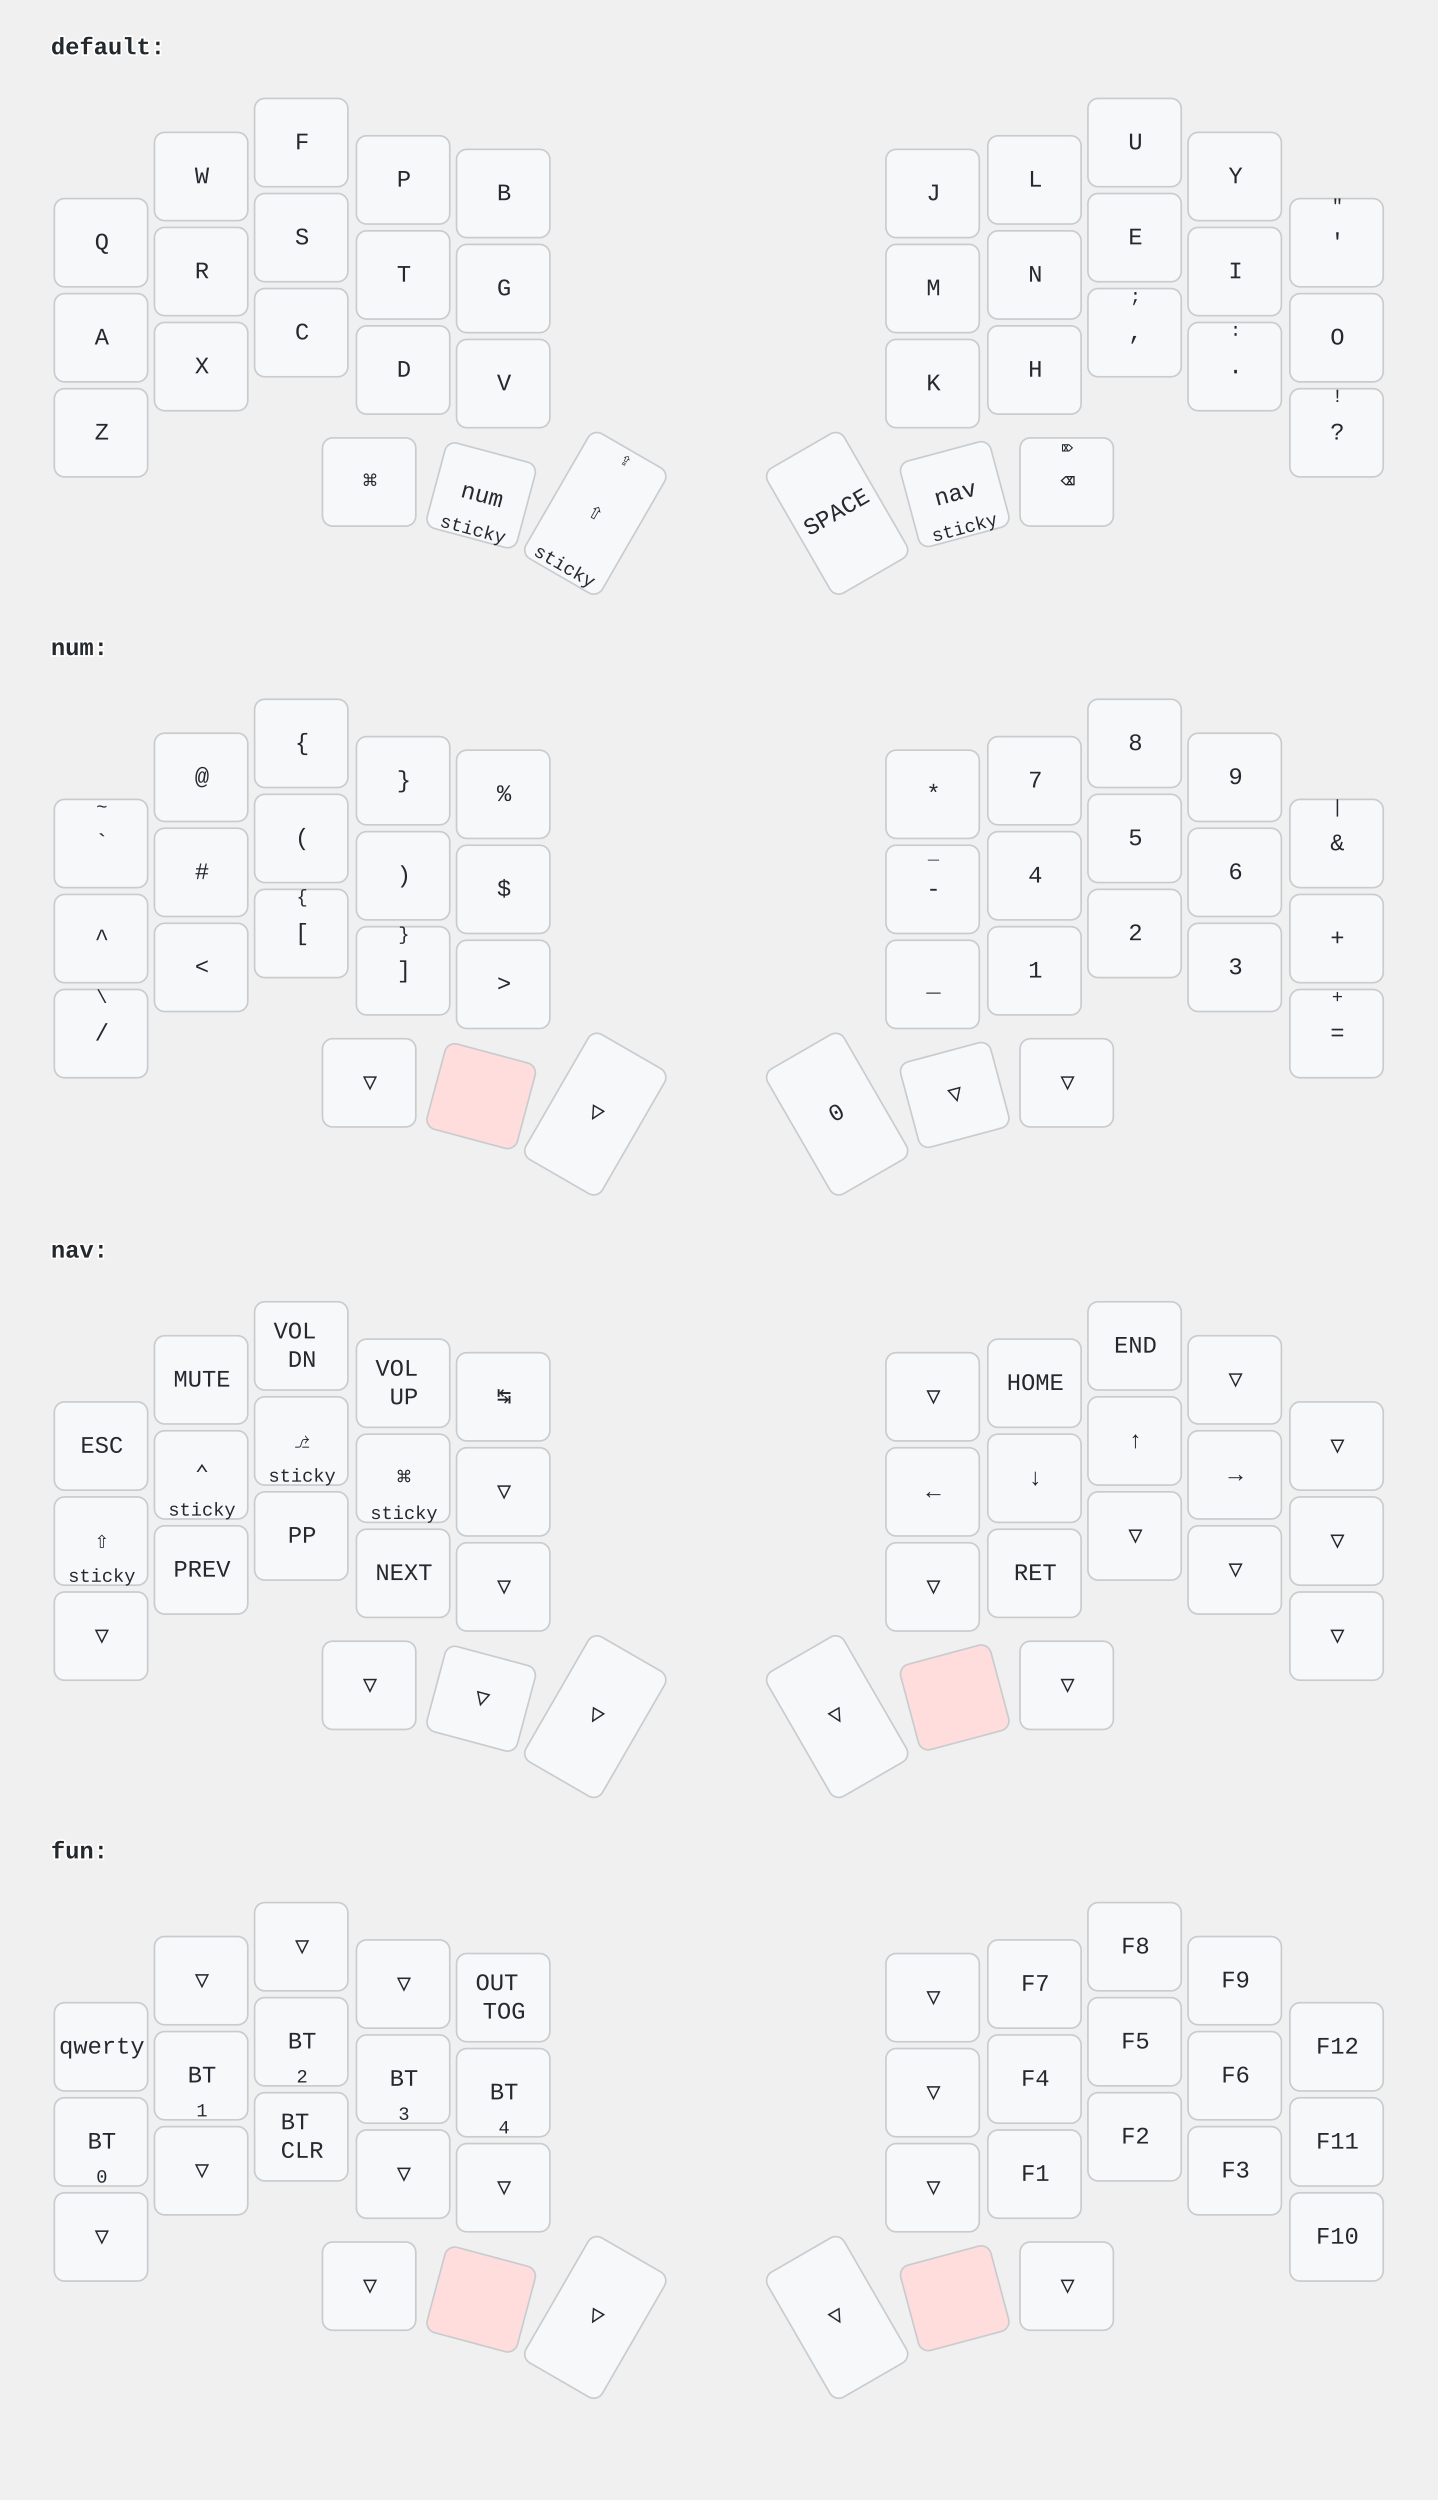
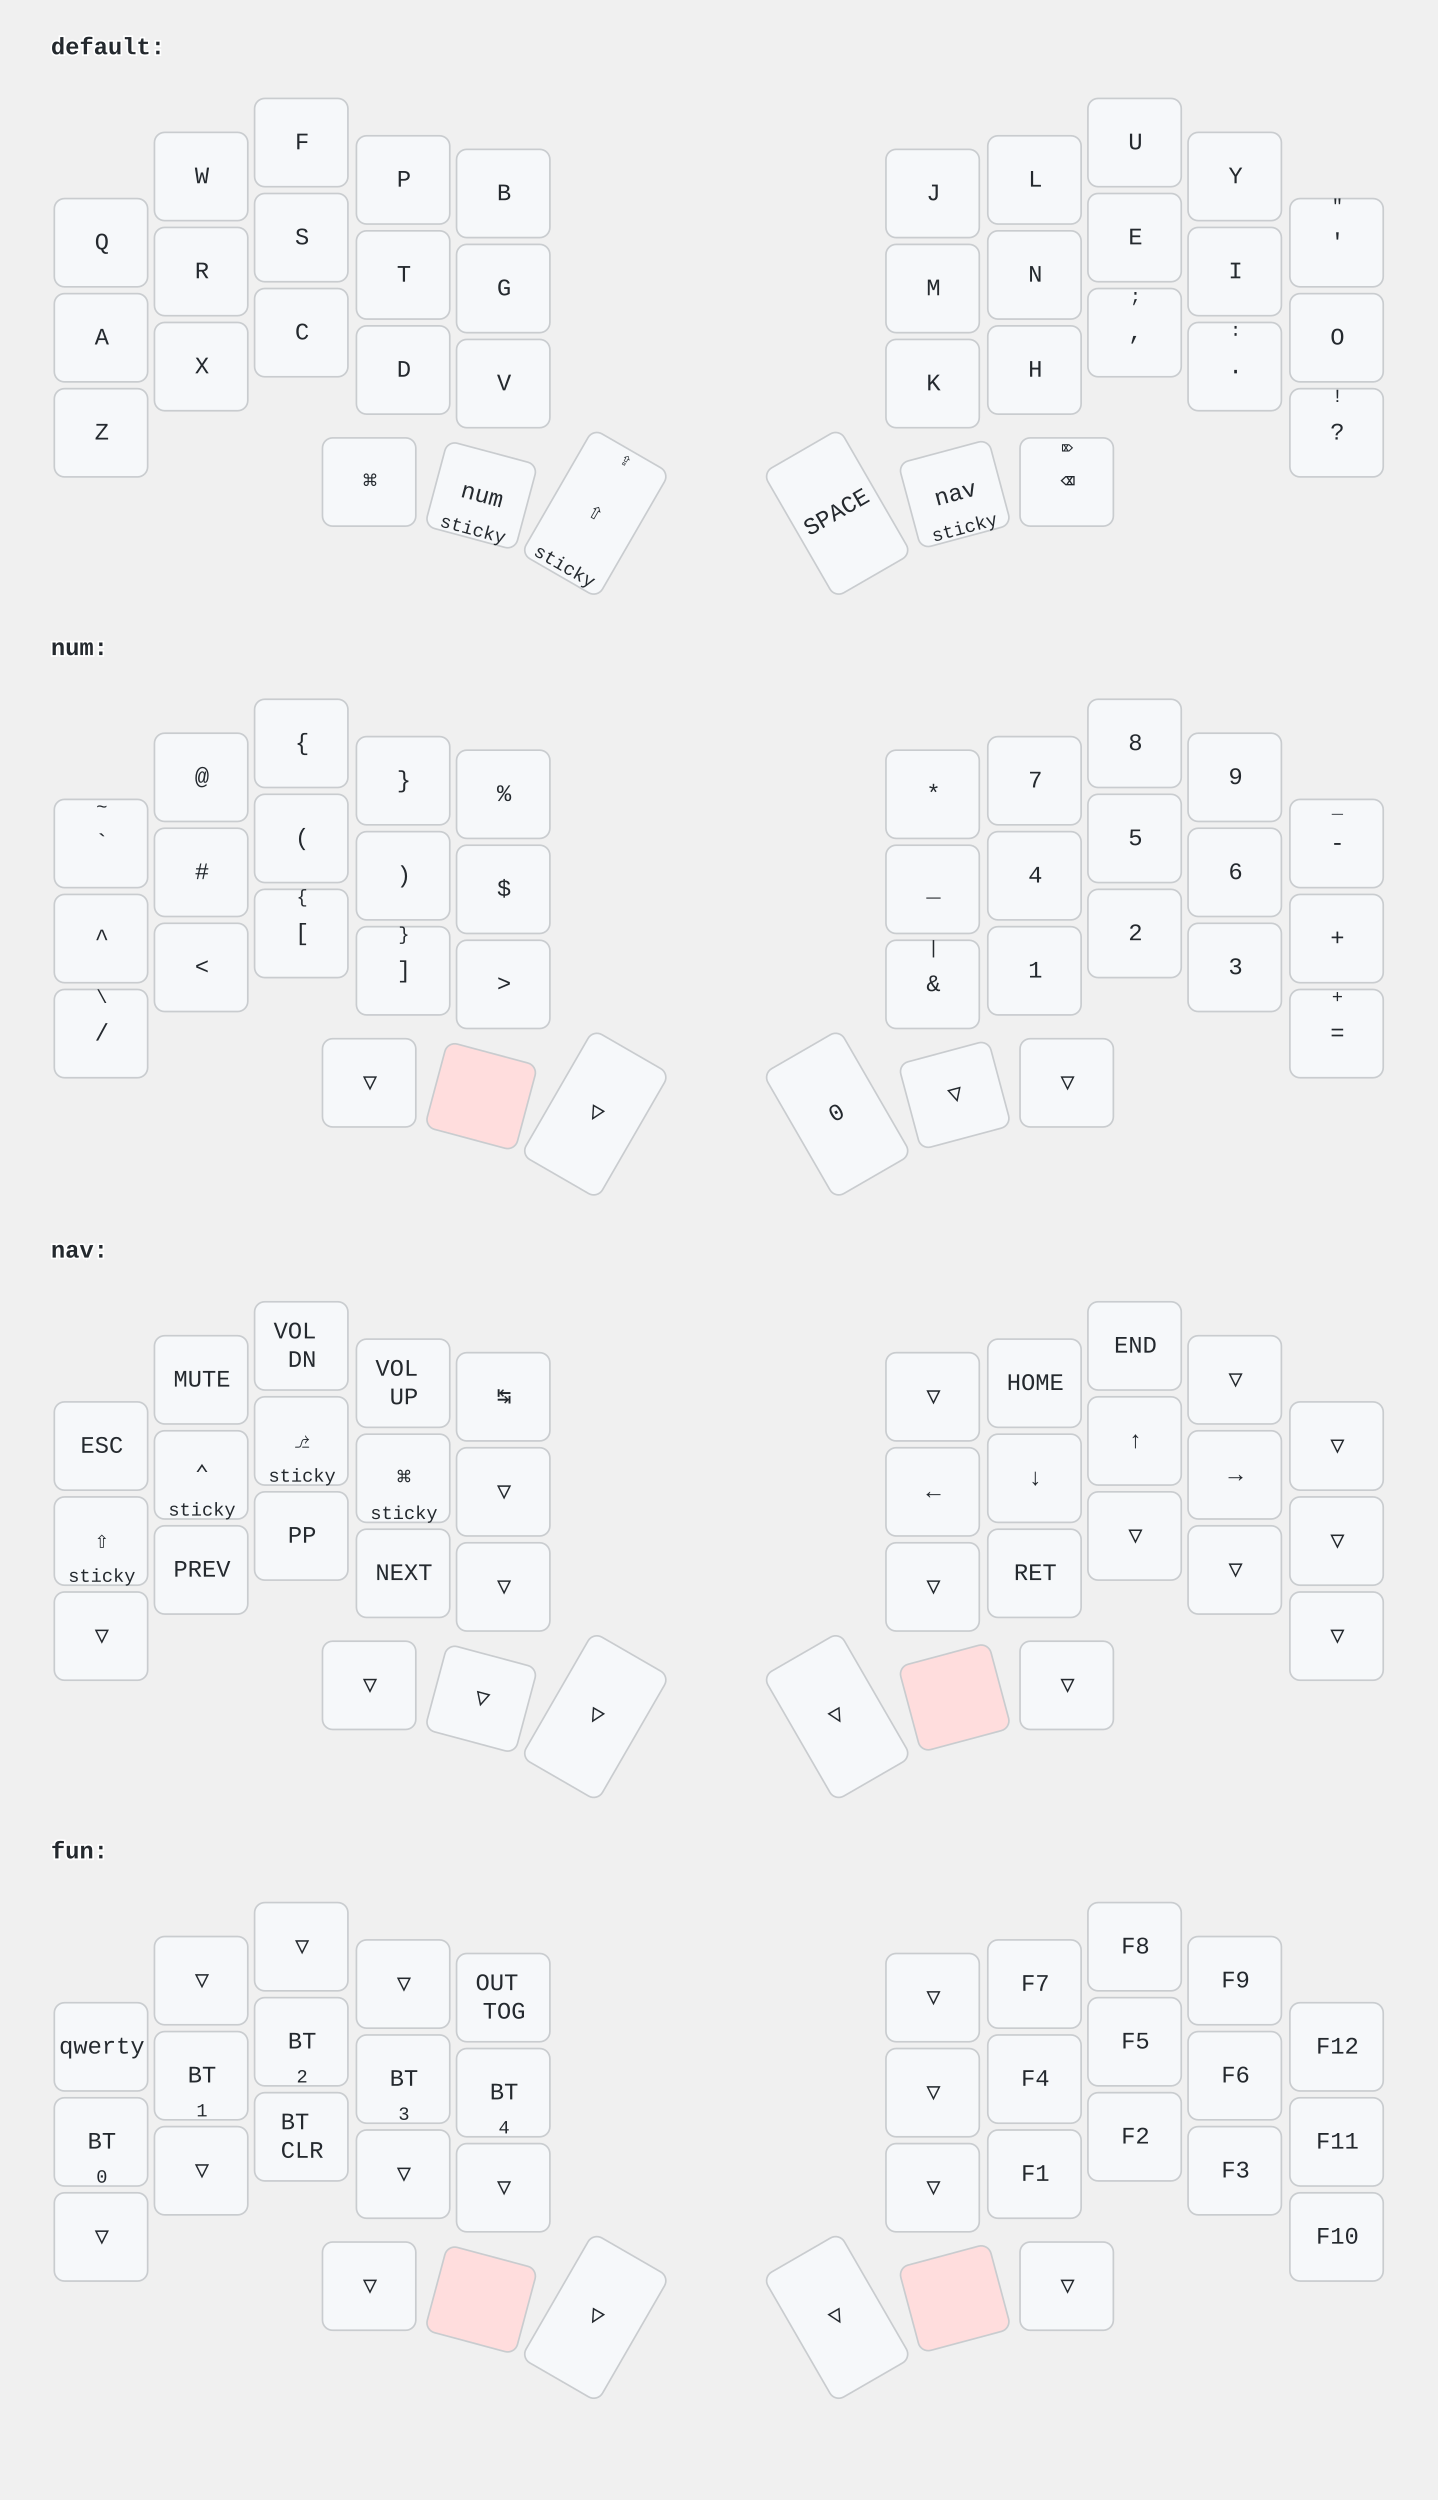
<svg xmlns="http://www.w3.org/2000/svg" width="847" height="1473" viewBox="0 0 847 1473" class="keymap">
  <style>/* font and background color specifications */
svg {
    font-family: SFMono-Regular,Consolas,Liberation Mono,Menlo,monospace;
    font-size: 14px;
    font-kerning: normal;
    text-rendering: optimizeLegibility;
    fill: #24292e;
}

/* default key styling */
rect {
    fill: #f6f8fa;
    stroke: #c9cccf;
    stroke-width: 1;
}

/* color accent for combo boxes */
rect.combo {
    fill: #cdf;
}

/* color accent for held keys */
rect.held, rect.combo.held {
    fill: #fdd;
}

/* color accent for ghost (optional) keys */
rect.ghost, rect.combo.ghost {
    fill: #ddd;
}

text {
    text-anchor: middle;
    dominant-baseline: middle;
}

/* styling for layer labels */
text.label {
    font-weight: bold;
    text-anchor: start;
    stroke: white;
    stroke-width: 2;
    paint-order: stroke;
}

/* styling for combo tap, and key hold/shifted label text */
text.combo, text.hold, text.shifted {
    font-size: 11px;
}

text.hold {
    text-anchor: middle;
    dominant-baseline: auto;
}

text.shifted {
    text-anchor: middle;
    dominant-baseline: hanging;
}

/* styling for hold/shifted label text in combo box */
text.combo.hold, text.combo.shifted {
    font-size: 8px;
}

/* styling for combo dendrons */
path {
    stroke-width: 1;
    stroke: gray;
    fill: none;
}
</style>
  <g transform="translate(30, 0)" class="layer-default">
    <text x="0" y="28" class="label">default:</text>
    <g transform="translate(0, 56)">
      <g transform="translate(30, 87)" class="key keypos-0">
        <rect rx="6" ry="6" x="-28" y="-26" width="55" height="52" class="key" />
        <text x="0" y="0" class="key tap">Q</text>
      </g>
      <g transform="translate(89, 48)" class="key keypos-1">
        <rect rx="6" ry="6" x="-28" y="-26" width="55" height="52" class="key" />
        <text x="0" y="0" class="key tap">W</text>
      </g>
      <g transform="translate(148, 28)" class="key keypos-2">
        <rect rx="6" ry="6" x="-28" y="-26" width="55" height="52" class="key" />
        <text x="0" y="0" class="key tap">F</text>
      </g>
      <g transform="translate(208, 50)" class="key keypos-3">
        <rect rx="6" ry="6" x="-28" y="-26" width="55" height="52" class="key" />
        <text x="0" y="0" class="key tap">P</text>
      </g>
      <g transform="translate(267, 58)" class="key keypos-4">
        <rect rx="6" ry="6" x="-28" y="-26" width="55" height="52" class="key" />
        <text x="0" y="0" class="key tap">B</text>
      </g>
      <g transform="translate(520, 58)" class="key keypos-5">
        <rect rx="6" ry="6" x="-28" y="-26" width="55" height="52" class="key" />
        <text x="0" y="0" class="key tap">J</text>
      </g>
      <g transform="translate(580, 50)" class="key keypos-6">
        <rect rx="6" ry="6" x="-28" y="-26" width="55" height="52" class="key" />
        <text x="0" y="0" class="key tap">L</text>
      </g>
      <g transform="translate(639, 28)" class="key keypos-7">
        <rect rx="6" ry="6" x="-28" y="-26" width="55" height="52" class="key" />
        <text x="0" y="0" class="key tap">U</text>
      </g>
      <g transform="translate(698, 48)" class="key keypos-8">
        <rect rx="6" ry="6" x="-28" y="-26" width="55" height="52" class="key" />
        <text x="0" y="0" class="key tap">Y</text>
      </g>
      <g transform="translate(758, 87)" class="key keypos-9">
        <rect rx="6" ry="6" x="-28" y="-26" width="55" height="52" class="key" />
        <text x="0" y="0" class="key tap">'</text>
        <text x="0" y="-24" class="key shifted">"</text>
      </g>
      <g transform="translate(30, 143)" class="key keypos-10">
        <rect rx="6" ry="6" x="-28" y="-26" width="55" height="52" class="key" />
        <text x="0" y="0" class="key tap">A</text>
      </g>
      <g transform="translate(89, 104)" class="key keypos-11">
        <rect rx="6" ry="6" x="-28" y="-26" width="55" height="52" class="key" />
        <text x="0" y="0" class="key tap">R</text>
      </g>
      <g transform="translate(148, 84)" class="key keypos-12">
        <rect rx="6" ry="6" x="-28" y="-26" width="55" height="52" class="key" />
        <text x="0" y="0" class="key tap">S</text>
      </g>
      <g transform="translate(208, 106)" class="key keypos-13">
        <rect rx="6" ry="6" x="-28" y="-26" width="55" height="52" class="key" />
        <text x="0" y="0" class="key tap">T</text>
      </g>
      <g transform="translate(267, 114)" class="key keypos-14">
        <rect rx="6" ry="6" x="-28" y="-26" width="55" height="52" class="key" />
        <text x="0" y="0" class="key tap">G</text>
      </g>
      <g transform="translate(520, 114)" class="key keypos-15">
        <rect rx="6" ry="6" x="-28" y="-26" width="55" height="52" class="key" />
        <text x="0" y="0" class="key tap">M</text>
      </g>
      <g transform="translate(580, 106)" class="key keypos-16">
        <rect rx="6" ry="6" x="-28" y="-26" width="55" height="52" class="key" />
        <text x="0" y="0" class="key tap">N</text>
      </g>
      <g transform="translate(639, 84)" class="key keypos-17">
        <rect rx="6" ry="6" x="-28" y="-26" width="55" height="52" class="key" />
        <text x="0" y="0" class="key tap">E</text>
      </g>
      <g transform="translate(698, 104)" class="key keypos-18">
        <rect rx="6" ry="6" x="-28" y="-26" width="55" height="52" class="key" />
        <text x="0" y="0" class="key tap">I</text>
      </g>
      <g transform="translate(758, 143)" class="key keypos-19">
        <rect rx="6" ry="6" x="-28" y="-26" width="55" height="52" class="key" />
        <text x="0" y="0" class="key tap">O</text>
      </g>
      <g transform="translate(30, 199)" class="key keypos-20">
        <rect rx="6" ry="6" x="-28" y="-26" width="55" height="52" class="key" />
        <text x="0" y="0" class="key tap">Z</text>
      </g>
      <g transform="translate(89, 160)" class="key keypos-21">
        <rect rx="6" ry="6" x="-28" y="-26" width="55" height="52" class="key" />
        <text x="0" y="0" class="key tap">X</text>
      </g>
      <g transform="translate(148, 140)" class="key keypos-22">
        <rect rx="6" ry="6" x="-28" y="-26" width="55" height="52" class="key" />
        <text x="0" y="0" class="key tap">C</text>
      </g>
      <g transform="translate(208, 162)" class="key keypos-23">
        <rect rx="6" ry="6" x="-28" y="-26" width="55" height="52" class="key" />
        <text x="0" y="0" class="key tap">D</text>
      </g>
      <g transform="translate(267, 170)" class="key keypos-24">
        <rect rx="6" ry="6" x="-28" y="-26" width="55" height="52" class="key" />
        <text x="0" y="0" class="key tap">V</text>
      </g>
      <g transform="translate(520, 170)" class="key keypos-25">
        <rect rx="6" ry="6" x="-28" y="-26" width="55" height="52" class="key" />
        <text x="0" y="0" class="key tap">K</text>
      </g>
      <g transform="translate(580, 162)" class="key keypos-26">
        <rect rx="6" ry="6" x="-28" y="-26" width="55" height="52" class="key" />
        <text x="0" y="0" class="key tap">H</text>
      </g>
      <g transform="translate(639, 140)" class="key keypos-27">
        <rect rx="6" ry="6" x="-28" y="-26" width="55" height="52" class="key" />
        <text x="0" y="0" class="key tap">,</text>
        <text x="0" y="-24" class="key shifted">;</text>
      </g>
      <g transform="translate(698, 160)" class="key keypos-28">
        <rect rx="6" ry="6" x="-28" y="-26" width="55" height="52" class="key" />
        <text x="0" y="0" class="key tap">.</text>
        <text x="0" y="-24" class="key shifted">:</text>
      </g>
      <g transform="translate(758, 199)" class="key keypos-29">
        <rect rx="6" ry="6" x="-28" y="-26" width="55" height="52" class="key" />
        <text x="0" y="0" class="key tap">?</text>
        <text x="0" y="-24" class="key shifted">!</text>
      </g>
      <g transform="translate(188, 228)" class="key keypos-30">
        <rect rx="6" ry="6" x="-28" y="-26" width="55" height="52" class="key" />
        <text x="0" y="0" class="key tap">⌘</text>
      </g>
      <g transform="translate(254, 236) rotate(15.0)" class="key keypos-31">
        <rect rx="6" ry="6" x="-28" y="-26" width="55" height="52" class="key" />
        <text x="0" y="0" class="key tap">num</text>
        <text x="0" y="24" class="key hold">sticky</text>
      </g>
      <g transform="translate(321, 246) rotate(30.0)" class="key keypos-32">
        <rect rx="6" ry="6" x="-26" y="-42" width="52" height="85" class="key" />
        <text x="0" y="0" class="key tap">⇧</text>
        <text x="0" y="40" class="key hold">sticky</text>
        <text x="0" y="-40" class="key shifted">⇪</text>
      </g>
      <g transform="translate(463, 246) rotate(-30.0)" class="key keypos-33">
        <rect rx="6" ry="6" x="-26" y="-42" width="52" height="85" class="key" />
        <text x="0" y="0" class="key tap">SPACE</text>
      </g>
      <g transform="translate(533, 235) rotate(-15.0)" class="key keypos-34">
        <rect rx="6" ry="6" x="-28" y="-26" width="55" height="52" class="key" />
        <text x="0" y="0" class="key tap">nav</text>
        <text x="0" y="24" class="key hold">sticky</text>
      </g>
      <g transform="translate(599, 228)" class="key keypos-35">
        <rect rx="6" ry="6" x="-28" y="-26" width="55" height="52" class="key" />
        <text x="0" y="0" class="key tap">⌫</text>
        <text x="0" y="-24" class="key shifted">⌦</text>
      </g>
    </g>
  </g>
  <g transform="translate(30, 354)" class="layer-num">
    <text x="0" y="28" class="label">num:</text>
    <g transform="translate(0, 56)">
      <g transform="translate(30, 87)" class="key keypos-0">
        <rect rx="6" ry="6" x="-28" y="-26" width="55" height="52" class="key" />
        <text x="0" y="0" class="key tap">`</text>
        <text x="0" y="-24" class="key shifted">~</text>
      </g>
      <g transform="translate(89, 48)" class="key keypos-1">
        <rect rx="6" ry="6" x="-28" y="-26" width="55" height="52" class="key" />
        <text x="0" y="0" class="key tap">@</text>
      </g>
      <g transform="translate(148, 28)" class="key keypos-2">
        <rect rx="6" ry="6" x="-28" y="-26" width="55" height="52" class="key" />
        <text x="0" y="0" class="key tap">{</text>
      </g>
      <g transform="translate(208, 50)" class="key keypos-3">
        <rect rx="6" ry="6" x="-28" y="-26" width="55" height="52" class="key" />
        <text x="0" y="0" class="key tap">}</text>
      </g>
      <g transform="translate(267, 58)" class="key keypos-4">
        <rect rx="6" ry="6" x="-28" y="-26" width="55" height="52" class="key" />
        <text x="0" y="0" class="key tap">%</text>
      </g>
      <g transform="translate(520, 58)" class="key keypos-5">
        <rect rx="6" ry="6" x="-28" y="-26" width="55" height="52" class="key" />
        <text x="0" y="0" class="key tap">*</text>
      </g>
      <g transform="translate(580, 50)" class="key keypos-6">
        <rect rx="6" ry="6" x="-28" y="-26" width="55" height="52" class="key" />
        <text x="0" y="0" class="key tap">7</text>
      </g>
      <g transform="translate(639, 28)" class="key keypos-7">
        <rect rx="6" ry="6" x="-28" y="-26" width="55" height="52" class="key" />
        <text x="0" y="0" class="key tap">8</text>
      </g>
      <g transform="translate(698, 48)" class="key keypos-8">
        <rect rx="6" ry="6" x="-28" y="-26" width="55" height="52" class="key" />
        <text x="0" y="0" class="key tap">9</text>
      </g>
      <g transform="translate(758, 87)" class="key keypos-9">
        <rect rx="6" ry="6" x="-28" y="-26" width="55" height="52" class="key" />
+         <text x="0" y="0" class="key tap">-</text>
+         <text x="0" y="-24" class="key shifted">_</text>
+       </g>
+       <g transform="translate(30, 143)" class="key keypos-10">
+         <rect rx="6" ry="6" x="-28" y="-26" width="55" height="52" class="key" />
+         <text x="0" y="0" class="key tap">^</text>
+       </g>
+       <g transform="translate(89, 104)" class="key keypos-11">
+         <rect rx="6" ry="6" x="-28" y="-26" width="55" height="52" class="key" />
+         <text x="0" y="0" class="key tap">#</text>
+       </g>
+       <g transform="translate(148, 84)" class="key keypos-12">
+         <rect rx="6" ry="6" x="-28" y="-26" width="55" height="52" class="key" />
+         <text x="0" y="0" class="key tap">(</text>
+       </g>
+       <g transform="translate(208, 106)" class="key keypos-13">
+         <rect rx="6" ry="6" x="-28" y="-26" width="55" height="52" class="key" />
+         <text x="0" y="0" class="key tap">)</text>
+       </g>
+       <g transform="translate(267, 114)" class="key keypos-14">
+         <rect rx="6" ry="6" x="-28" y="-26" width="55" height="52" class="key" />
+         <text x="0" y="0" class="key tap">$</text>
+       </g>
+       <g transform="translate(520, 114)" class="key keypos-15">
+         <rect rx="6" ry="6" x="-28" y="-26" width="55" height="52" class="key" />
+         <text x="0" y="0" class="key tap">_</text>
+       </g>
+       <g transform="translate(580, 106)" class="key keypos-16">
+         <rect rx="6" ry="6" x="-28" y="-26" width="55" height="52" class="key" />
+         <text x="0" y="0" class="key tap">4</text>
+       </g>
+       <g transform="translate(639, 84)" class="key keypos-17">
+         <rect rx="6" ry="6" x="-28" y="-26" width="55" height="52" class="key" />
+         <text x="0" y="0" class="key tap">5</text>
+       </g>
+       <g transform="translate(698, 104)" class="key keypos-18">
+         <rect rx="6" ry="6" x="-28" y="-26" width="55" height="52" class="key" />
+         <text x="0" y="0" class="key tap">6</text>
+       </g>
+       <g transform="translate(758, 143)" class="key keypos-19">
+         <rect rx="6" ry="6" x="-28" y="-26" width="55" height="52" class="key" />
+         <text x="0" y="0" class="key tap">+</text>
+       </g>
+       <g transform="translate(30, 199)" class="key keypos-20">
+         <rect rx="6" ry="6" x="-28" y="-26" width="55" height="52" class="key" />
+         <text x="0" y="0" class="key tap">/</text>
+         <text x="0" y="-24" class="key shifted">\</text>
+       </g>
+       <g transform="translate(89, 160)" class="key keypos-21">
+         <rect rx="6" ry="6" x="-28" y="-26" width="55" height="52" class="key" />
+         <text x="0" y="0" class="key tap">&lt;</text>
+       </g>
+       <g transform="translate(148, 140)" class="key keypos-22">
+         <rect rx="6" ry="6" x="-28" y="-26" width="55" height="52" class="key" />
+         <text x="0" y="0" class="key tap">[</text>
+         <text x="0" y="-24" class="key shifted">{</text>
+       </g>
+       <g transform="translate(208, 162)" class="key keypos-23">
+         <rect rx="6" ry="6" x="-28" y="-26" width="55" height="52" class="key" />
+         <text x="0" y="0" class="key tap">]</text>
+         <text x="0" y="-24" class="key shifted">}</text>
+       </g>
+       <g transform="translate(267, 170)" class="key keypos-24">
+         <rect rx="6" ry="6" x="-28" y="-26" width="55" height="52" class="key" />
+         <text x="0" y="0" class="key tap">&gt;</text>
+       </g>
+       <g transform="translate(520, 170)" class="key keypos-25">
+         <rect rx="6" ry="6" x="-28" y="-26" width="55" height="52" class="key" />
        <text x="0" y="0" class="key tap">&amp;</text>
        <text x="0" y="-24" class="key shifted">|</text>
-       </g>
-       <g transform="translate(30, 143)" class="key keypos-10">
-         <rect rx="6" ry="6" x="-28" y="-26" width="55" height="52" class="key" />
-         <text x="0" y="0" class="key tap">^</text>
-       </g>
-       <g transform="translate(89, 104)" class="key keypos-11">
-         <rect rx="6" ry="6" x="-28" y="-26" width="55" height="52" class="key" />
-         <text x="0" y="0" class="key tap">#</text>
-       </g>
-       <g transform="translate(148, 84)" class="key keypos-12">
-         <rect rx="6" ry="6" x="-28" y="-26" width="55" height="52" class="key" />
-         <text x="0" y="0" class="key tap">(</text>
-       </g>
-       <g transform="translate(208, 106)" class="key keypos-13">
-         <rect rx="6" ry="6" x="-28" y="-26" width="55" height="52" class="key" />
-         <text x="0" y="0" class="key tap">)</text>
-       </g>
-       <g transform="translate(267, 114)" class="key keypos-14">
-         <rect rx="6" ry="6" x="-28" y="-26" width="55" height="52" class="key" />
-         <text x="0" y="0" class="key tap">$</text>
-       </g>
-       <g transform="translate(520, 114)" class="key keypos-15">
-         <rect rx="6" ry="6" x="-28" y="-26" width="55" height="52" class="key" />
-         <text x="0" y="0" class="key tap">-</text>
-         <text x="0" y="-24" class="key shifted">_</text>
-       </g>
-       <g transform="translate(580, 106)" class="key keypos-16">
-         <rect rx="6" ry="6" x="-28" y="-26" width="55" height="52" class="key" />
-         <text x="0" y="0" class="key tap">4</text>
-       </g>
-       <g transform="translate(639, 84)" class="key keypos-17">
-         <rect rx="6" ry="6" x="-28" y="-26" width="55" height="52" class="key" />
-         <text x="0" y="0" class="key tap">5</text>
-       </g>
-       <g transform="translate(698, 104)" class="key keypos-18">
-         <rect rx="6" ry="6" x="-28" y="-26" width="55" height="52" class="key" />
-         <text x="0" y="0" class="key tap">6</text>
-       </g>
-       <g transform="translate(758, 143)" class="key keypos-19">
-         <rect rx="6" ry="6" x="-28" y="-26" width="55" height="52" class="key" />
-         <text x="0" y="0" class="key tap">+</text>
-       </g>
-       <g transform="translate(30, 199)" class="key keypos-20">
-         <rect rx="6" ry="6" x="-28" y="-26" width="55" height="52" class="key" />
-         <text x="0" y="0" class="key tap">/</text>
-         <text x="0" y="-24" class="key shifted">\</text>
-       </g>
-       <g transform="translate(89, 160)" class="key keypos-21">
-         <rect rx="6" ry="6" x="-28" y="-26" width="55" height="52" class="key" />
-         <text x="0" y="0" class="key tap">&lt;</text>
-       </g>
-       <g transform="translate(148, 140)" class="key keypos-22">
-         <rect rx="6" ry="6" x="-28" y="-26" width="55" height="52" class="key" />
-         <text x="0" y="0" class="key tap">[</text>
-         <text x="0" y="-24" class="key shifted">{</text>
-       </g>
-       <g transform="translate(208, 162)" class="key keypos-23">
-         <rect rx="6" ry="6" x="-28" y="-26" width="55" height="52" class="key" />
-         <text x="0" y="0" class="key tap">]</text>
-         <text x="0" y="-24" class="key shifted">}</text>
-       </g>
-       <g transform="translate(267, 170)" class="key keypos-24">
-         <rect rx="6" ry="6" x="-28" y="-26" width="55" height="52" class="key" />
-         <text x="0" y="0" class="key tap">&gt;</text>
-       </g>
-       <g transform="translate(520, 170)" class="key keypos-25">
-         <rect rx="6" ry="6" x="-28" y="-26" width="55" height="52" class="key" />
-         <text x="0" y="0" class="key tap">_</text>
      </g>
      <g transform="translate(580, 162)" class="key keypos-26">
        <rect rx="6" ry="6" x="-28" y="-26" width="55" height="52" class="key" />
        <text x="0" y="0" class="key tap">1</text>
      </g>
      <g transform="translate(639, 140)" class="key keypos-27">
        <rect rx="6" ry="6" x="-28" y="-26" width="55" height="52" class="key" />
        <text x="0" y="0" class="key tap">2</text>
      </g>
      <g transform="translate(698, 160)" class="key keypos-28">
        <rect rx="6" ry="6" x="-28" y="-26" width="55" height="52" class="key" />
        <text x="0" y="0" class="key tap">3</text>
      </g>
      <g transform="translate(758, 199)" class="key keypos-29">
        <rect rx="6" ry="6" x="-28" y="-26" width="55" height="52" class="key" />
        <text x="0" y="0" class="key tap">=</text>
        <text x="0" y="-24" class="key shifted">+</text>
      </g>
      <g transform="translate(188, 228)" class="key trans keypos-30">
        <rect rx="6" ry="6" x="-28" y="-26" width="55" height="52" class="key trans" />
        <text x="0" y="0" class="key trans tap">▽</text>
      </g>
      <g transform="translate(254, 236) rotate(15.0)" class="key held keypos-31">
        <rect rx="6" ry="6" x="-28" y="-26" width="55" height="52" class="key held" />
      </g>
      <g transform="translate(321, 246) rotate(30.0)" class="key trans keypos-32">
        <rect rx="6" ry="6" x="-26" y="-42" width="52" height="85" class="key trans" />
        <text x="0" y="0" class="key trans tap">▽</text>
      </g>
      <g transform="translate(463, 246) rotate(-30.0)" class="key keypos-33">
        <rect rx="6" ry="6" x="-26" y="-42" width="52" height="85" class="key" />
        <text x="0" y="0" class="key tap">0</text>
      </g>
      <g transform="translate(533, 235) rotate(-15.0)" class="key trans keypos-34">
        <rect rx="6" ry="6" x="-28" y="-26" width="55" height="52" class="key trans" />
        <text x="0" y="0" class="key trans tap">▽</text>
      </g>
      <g transform="translate(599, 228)" class="key trans keypos-35">
        <rect rx="6" ry="6" x="-28" y="-26" width="55" height="52" class="key trans" />
        <text x="0" y="0" class="key trans tap">▽</text>
      </g>
    </g>
  </g>
  <g transform="translate(30, 709)" class="layer-nav">
    <text x="0" y="28" class="label">nav:</text>
    <g transform="translate(0, 56)">
      <g transform="translate(30, 87)" class="key keypos-0">
        <rect rx="6" ry="6" x="-28" y="-26" width="55" height="52" class="key" />
        <text x="0" y="0" class="key tap">ESC</text>
      </g>
      <g transform="translate(89, 48)" class="key keypos-1">
        <rect rx="6" ry="6" x="-28" y="-26" width="55" height="52" class="key" />
        <text x="0" y="0" class="key tap">MUTE</text>
      </g>
      <g transform="translate(148, 28)" class="key keypos-2">
        <rect rx="6" ry="6" x="-28" y="-26" width="55" height="52" class="key" />
        <text x="0" y="0" class="key tap">
          <tspan x="0" dy="-0.6em">VOL</tspan>
          <tspan x="0" dy="1.2em">DN</tspan>
        </text>
      </g>
      <g transform="translate(208, 50)" class="key keypos-3">
        <rect rx="6" ry="6" x="-28" y="-26" width="55" height="52" class="key" />
        <text x="0" y="0" class="key tap">
          <tspan x="0" dy="-0.6em">VOL</tspan>
          <tspan x="0" dy="1.2em">UP</tspan>
        </text>
      </g>
      <g transform="translate(267, 58)" class="key keypos-4">
        <rect rx="6" ry="6" x="-28" y="-26" width="55" height="52" class="key" />
        <text x="0" y="0" class="key tap">↹</text>
      </g>
      <g transform="translate(520, 58)" class="key trans keypos-5">
        <rect rx="6" ry="6" x="-28" y="-26" width="55" height="52" class="key trans" />
        <text x="0" y="0" class="key trans tap">▽</text>
      </g>
      <g transform="translate(580, 50)" class="key keypos-6">
        <rect rx="6" ry="6" x="-28" y="-26" width="55" height="52" class="key" />
        <text x="0" y="0" class="key tap">HOME</text>
      </g>
      <g transform="translate(639, 28)" class="key keypos-7">
        <rect rx="6" ry="6" x="-28" y="-26" width="55" height="52" class="key" />
        <text x="0" y="0" class="key tap">END</text>
      </g>
      <g transform="translate(698, 48)" class="key trans keypos-8">
        <rect rx="6" ry="6" x="-28" y="-26" width="55" height="52" class="key trans" />
        <text x="0" y="0" class="key trans tap">▽</text>
      </g>
      <g transform="translate(758, 87)" class="key trans keypos-9">
        <rect rx="6" ry="6" x="-28" y="-26" width="55" height="52" class="key trans" />
        <text x="0" y="0" class="key trans tap">▽</text>
      </g>
      <g transform="translate(30, 143)" class="key keypos-10">
        <rect rx="6" ry="6" x="-28" y="-26" width="55" height="52" class="key" />
        <text x="0" y="0" class="key tap">⇧</text>
        <text x="0" y="24" class="key hold">sticky</text>
      </g>
      <g transform="translate(89, 104)" class="key keypos-11">
        <rect rx="6" ry="6" x="-28" y="-26" width="55" height="52" class="key" />
        <text x="0" y="0" class="key tap">⌃</text>
        <text x="0" y="24" class="key hold">sticky</text>
      </g>
      <g transform="translate(148, 84)" class="key keypos-12">
        <rect rx="6" ry="6" x="-28" y="-26" width="55" height="52" class="key" />
        <text x="0" y="0" class="key tap">⎇</text>
        <text x="0" y="24" class="key hold">sticky</text>
      </g>
      <g transform="translate(208, 106)" class="key keypos-13">
        <rect rx="6" ry="6" x="-28" y="-26" width="55" height="52" class="key" />
        <text x="0" y="0" class="key tap">⌘</text>
        <text x="0" y="24" class="key hold">sticky</text>
      </g>
      <g transform="translate(267, 114)" class="key trans keypos-14">
        <rect rx="6" ry="6" x="-28" y="-26" width="55" height="52" class="key trans" />
        <text x="0" y="0" class="key trans tap">▽</text>
      </g>
      <g transform="translate(520, 114)" class="key keypos-15">
        <rect rx="6" ry="6" x="-28" y="-26" width="55" height="52" class="key" />
        <text x="0" y="0" class="key tap">←</text>
      </g>
      <g transform="translate(580, 106)" class="key keypos-16">
        <rect rx="6" ry="6" x="-28" y="-26" width="55" height="52" class="key" />
        <text x="0" y="0" class="key tap">↓</text>
      </g>
      <g transform="translate(639, 84)" class="key keypos-17">
        <rect rx="6" ry="6" x="-28" y="-26" width="55" height="52" class="key" />
        <text x="0" y="0" class="key tap">↑</text>
      </g>
      <g transform="translate(698, 104)" class="key keypos-18">
        <rect rx="6" ry="6" x="-28" y="-26" width="55" height="52" class="key" />
        <text x="0" y="0" class="key tap">→</text>
      </g>
      <g transform="translate(758, 143)" class="key trans keypos-19">
        <rect rx="6" ry="6" x="-28" y="-26" width="55" height="52" class="key trans" />
        <text x="0" y="0" class="key trans tap">▽</text>
      </g>
      <g transform="translate(30, 199)" class="key trans keypos-20">
        <rect rx="6" ry="6" x="-28" y="-26" width="55" height="52" class="key trans" />
        <text x="0" y="0" class="key trans tap">▽</text>
      </g>
      <g transform="translate(89, 160)" class="key keypos-21">
        <rect rx="6" ry="6" x="-28" y="-26" width="55" height="52" class="key" />
        <text x="0" y="0" class="key tap">PREV</text>
      </g>
      <g transform="translate(148, 140)" class="key keypos-22">
        <rect rx="6" ry="6" x="-28" y="-26" width="55" height="52" class="key" />
        <text x="0" y="0" class="key tap">PP</text>
      </g>
      <g transform="translate(208, 162)" class="key keypos-23">
        <rect rx="6" ry="6" x="-28" y="-26" width="55" height="52" class="key" />
        <text x="0" y="0" class="key tap">NEXT</text>
      </g>
      <g transform="translate(267, 170)" class="key trans keypos-24">
        <rect rx="6" ry="6" x="-28" y="-26" width="55" height="52" class="key trans" />
        <text x="0" y="0" class="key trans tap">▽</text>
      </g>
      <g transform="translate(520, 170)" class="key trans keypos-25">
        <rect rx="6" ry="6" x="-28" y="-26" width="55" height="52" class="key trans" />
        <text x="0" y="0" class="key trans tap">▽</text>
      </g>
      <g transform="translate(580, 162)" class="key keypos-26">
        <rect rx="6" ry="6" x="-28" y="-26" width="55" height="52" class="key" />
        <text x="0" y="0" class="key tap">RET</text>
      </g>
      <g transform="translate(639, 140)" class="key trans keypos-27">
        <rect rx="6" ry="6" x="-28" y="-26" width="55" height="52" class="key trans" />
        <text x="0" y="0" class="key trans tap">▽</text>
      </g>
      <g transform="translate(698, 160)" class="key trans keypos-28">
        <rect rx="6" ry="6" x="-28" y="-26" width="55" height="52" class="key trans" />
        <text x="0" y="0" class="key trans tap">▽</text>
      </g>
      <g transform="translate(758, 199)" class="key trans keypos-29">
        <rect rx="6" ry="6" x="-28" y="-26" width="55" height="52" class="key trans" />
        <text x="0" y="0" class="key trans tap">▽</text>
      </g>
      <g transform="translate(188, 228)" class="key trans keypos-30">
        <rect rx="6" ry="6" x="-28" y="-26" width="55" height="52" class="key trans" />
        <text x="0" y="0" class="key trans tap">▽</text>
      </g>
      <g transform="translate(254, 236) rotate(15.0)" class="key trans keypos-31">
        <rect rx="6" ry="6" x="-28" y="-26" width="55" height="52" class="key trans" />
        <text x="0" y="0" class="key trans tap">▽</text>
      </g>
      <g transform="translate(321, 246) rotate(30.0)" class="key trans keypos-32">
        <rect rx="6" ry="6" x="-26" y="-42" width="52" height="85" class="key trans" />
        <text x="0" y="0" class="key trans tap">▽</text>
      </g>
      <g transform="translate(463, 246) rotate(-30.0)" class="key trans keypos-33">
        <rect rx="6" ry="6" x="-26" y="-42" width="52" height="85" class="key trans" />
        <text x="0" y="0" class="key trans tap">▽</text>
      </g>
      <g transform="translate(533, 235) rotate(-15.0)" class="key held keypos-34">
        <rect rx="6" ry="6" x="-28" y="-26" width="55" height="52" class="key held" />
      </g>
      <g transform="translate(599, 228)" class="key trans keypos-35">
        <rect rx="6" ry="6" x="-28" y="-26" width="55" height="52" class="key trans" />
        <text x="0" y="0" class="key trans tap">▽</text>
      </g>
    </g>
  </g>
  <g transform="translate(30, 1063)" class="layer-fun">
    <text x="0" y="28" class="label">fun:</text>
    <g transform="translate(0, 56)">
      <g transform="translate(30, 87)" class="key keypos-0">
        <rect rx="6" ry="6" x="-28" y="-26" width="55" height="52" class="key" />
        <text x="0" y="0" class="key tap">qwerty</text>
      </g>
      <g transform="translate(89, 48)" class="key trans keypos-1">
        <rect rx="6" ry="6" x="-28" y="-26" width="55" height="52" class="key trans" />
        <text x="0" y="0" class="key trans tap">▽</text>
      </g>
      <g transform="translate(148, 28)" class="key trans keypos-2">
        <rect rx="6" ry="6" x="-28" y="-26" width="55" height="52" class="key trans" />
        <text x="0" y="0" class="key trans tap">▽</text>
      </g>
      <g transform="translate(208, 50)" class="key trans keypos-3">
        <rect rx="6" ry="6" x="-28" y="-26" width="55" height="52" class="key trans" />
        <text x="0" y="0" class="key trans tap">▽</text>
      </g>
      <g transform="translate(267, 58)" class="key keypos-4">
        <rect rx="6" ry="6" x="-28" y="-26" width="55" height="52" class="key" />
        <text x="0" y="0" class="key tap">
          <tspan x="0" dy="-0.6em">OUT</tspan>
          <tspan x="0" dy="1.2em">TOG</tspan>
        </text>
      </g>
      <g transform="translate(520, 58)" class="key trans keypos-5">
        <rect rx="6" ry="6" x="-28" y="-26" width="55" height="52" class="key trans" />
        <text x="0" y="0" class="key trans tap">▽</text>
      </g>
      <g transform="translate(580, 50)" class="key keypos-6">
        <rect rx="6" ry="6" x="-28" y="-26" width="55" height="52" class="key" />
        <text x="0" y="0" class="key tap">F7</text>
      </g>
      <g transform="translate(639, 28)" class="key keypos-7">
        <rect rx="6" ry="6" x="-28" y="-26" width="55" height="52" class="key" />
        <text x="0" y="0" class="key tap">F8</text>
      </g>
      <g transform="translate(698, 48)" class="key keypos-8">
        <rect rx="6" ry="6" x="-28" y="-26" width="55" height="52" class="key" />
        <text x="0" y="0" class="key tap">F9</text>
      </g>
      <g transform="translate(758, 87)" class="key keypos-9">
        <rect rx="6" ry="6" x="-28" y="-26" width="55" height="52" class="key" />
        <text x="0" y="0" class="key tap">F12</text>
      </g>
      <g transform="translate(30, 143)" class="key keypos-10">
        <rect rx="6" ry="6" x="-28" y="-26" width="55" height="52" class="key" />
        <text x="0" y="0" class="key tap">BT</text>
        <text x="0" y="24" class="key hold">0</text>
      </g>
      <g transform="translate(89, 104)" class="key keypos-11">
        <rect rx="6" ry="6" x="-28" y="-26" width="55" height="52" class="key" />
        <text x="0" y="0" class="key tap">BT</text>
        <text x="0" y="24" class="key hold">1</text>
      </g>
      <g transform="translate(148, 84)" class="key keypos-12">
        <rect rx="6" ry="6" x="-28" y="-26" width="55" height="52" class="key" />
        <text x="0" y="0" class="key tap">BT</text>
        <text x="0" y="24" class="key hold">2</text>
      </g>
      <g transform="translate(208, 106)" class="key keypos-13">
        <rect rx="6" ry="6" x="-28" y="-26" width="55" height="52" class="key" />
        <text x="0" y="0" class="key tap">BT</text>
        <text x="0" y="24" class="key hold">3</text>
      </g>
      <g transform="translate(267, 114)" class="key keypos-14">
        <rect rx="6" ry="6" x="-28" y="-26" width="55" height="52" class="key" />
        <text x="0" y="0" class="key tap">BT</text>
        <text x="0" y="24" class="key hold">4</text>
      </g>
      <g transform="translate(520, 114)" class="key trans keypos-15">
        <rect rx="6" ry="6" x="-28" y="-26" width="55" height="52" class="key trans" />
        <text x="0" y="0" class="key trans tap">▽</text>
      </g>
      <g transform="translate(580, 106)" class="key keypos-16">
        <rect rx="6" ry="6" x="-28" y="-26" width="55" height="52" class="key" />
        <text x="0" y="0" class="key tap">F4</text>
      </g>
      <g transform="translate(639, 84)" class="key keypos-17">
        <rect rx="6" ry="6" x="-28" y="-26" width="55" height="52" class="key" />
        <text x="0" y="0" class="key tap">F5</text>
      </g>
      <g transform="translate(698, 104)" class="key keypos-18">
        <rect rx="6" ry="6" x="-28" y="-26" width="55" height="52" class="key" />
        <text x="0" y="0" class="key tap">F6</text>
      </g>
      <g transform="translate(758, 143)" class="key keypos-19">
        <rect rx="6" ry="6" x="-28" y="-26" width="55" height="52" class="key" />
        <text x="0" y="0" class="key tap">F11</text>
      </g>
      <g transform="translate(30, 199)" class="key trans keypos-20">
        <rect rx="6" ry="6" x="-28" y="-26" width="55" height="52" class="key trans" />
        <text x="0" y="0" class="key trans tap">▽</text>
      </g>
      <g transform="translate(89, 160)" class="key trans keypos-21">
        <rect rx="6" ry="6" x="-28" y="-26" width="55" height="52" class="key trans" />
        <text x="0" y="0" class="key trans tap">▽</text>
      </g>
      <g transform="translate(148, 140)" class="key keypos-22">
        <rect rx="6" ry="6" x="-28" y="-26" width="55" height="52" class="key" />
        <text x="0" y="0" class="key tap">
          <tspan x="0" dy="-0.6em">BT</tspan>
          <tspan x="0" dy="1.2em">CLR</tspan>
        </text>
      </g>
      <g transform="translate(208, 162)" class="key trans keypos-23">
        <rect rx="6" ry="6" x="-28" y="-26" width="55" height="52" class="key trans" />
        <text x="0" y="0" class="key trans tap">▽</text>
      </g>
      <g transform="translate(267, 170)" class="key trans keypos-24">
        <rect rx="6" ry="6" x="-28" y="-26" width="55" height="52" class="key trans" />
        <text x="0" y="0" class="key trans tap">▽</text>
      </g>
      <g transform="translate(520, 170)" class="key trans keypos-25">
        <rect rx="6" ry="6" x="-28" y="-26" width="55" height="52" class="key trans" />
        <text x="0" y="0" class="key trans tap">▽</text>
      </g>
      <g transform="translate(580, 162)" class="key keypos-26">
        <rect rx="6" ry="6" x="-28" y="-26" width="55" height="52" class="key" />
        <text x="0" y="0" class="key tap">F1</text>
      </g>
      <g transform="translate(639, 140)" class="key keypos-27">
        <rect rx="6" ry="6" x="-28" y="-26" width="55" height="52" class="key" />
        <text x="0" y="0" class="key tap">F2</text>
      </g>
      <g transform="translate(698, 160)" class="key keypos-28">
        <rect rx="6" ry="6" x="-28" y="-26" width="55" height="52" class="key" />
        <text x="0" y="0" class="key tap">F3</text>
      </g>
      <g transform="translate(758, 199)" class="key keypos-29">
        <rect rx="6" ry="6" x="-28" y="-26" width="55" height="52" class="key" />
        <text x="0" y="0" class="key tap">F10</text>
      </g>
      <g transform="translate(188, 228)" class="key trans keypos-30">
        <rect rx="6" ry="6" x="-28" y="-26" width="55" height="52" class="key trans" />
        <text x="0" y="0" class="key trans tap">▽</text>
      </g>
      <g transform="translate(254, 236) rotate(15.0)" class="key held keypos-31">
        <rect rx="6" ry="6" x="-28" y="-26" width="55" height="52" class="key held" />
      </g>
      <g transform="translate(321, 246) rotate(30.0)" class="key trans keypos-32">
        <rect rx="6" ry="6" x="-26" y="-42" width="52" height="85" class="key trans" />
        <text x="0" y="0" class="key trans tap">▽</text>
      </g>
      <g transform="translate(463, 246) rotate(-30.0)" class="key trans keypos-33">
        <rect rx="6" ry="6" x="-26" y="-42" width="52" height="85" class="key trans" />
        <text x="0" y="0" class="key trans tap">▽</text>
      </g>
      <g transform="translate(533, 235) rotate(-15.0)" class="key held keypos-34">
        <rect rx="6" ry="6" x="-28" y="-26" width="55" height="52" class="key held" />
      </g>
      <g transform="translate(599, 228)" class="key trans keypos-35">
        <rect rx="6" ry="6" x="-28" y="-26" width="55" height="52" class="key trans" />
        <text x="0" y="0" class="key trans tap">▽</text>
      </g>
    </g>
  </g>
</svg>
